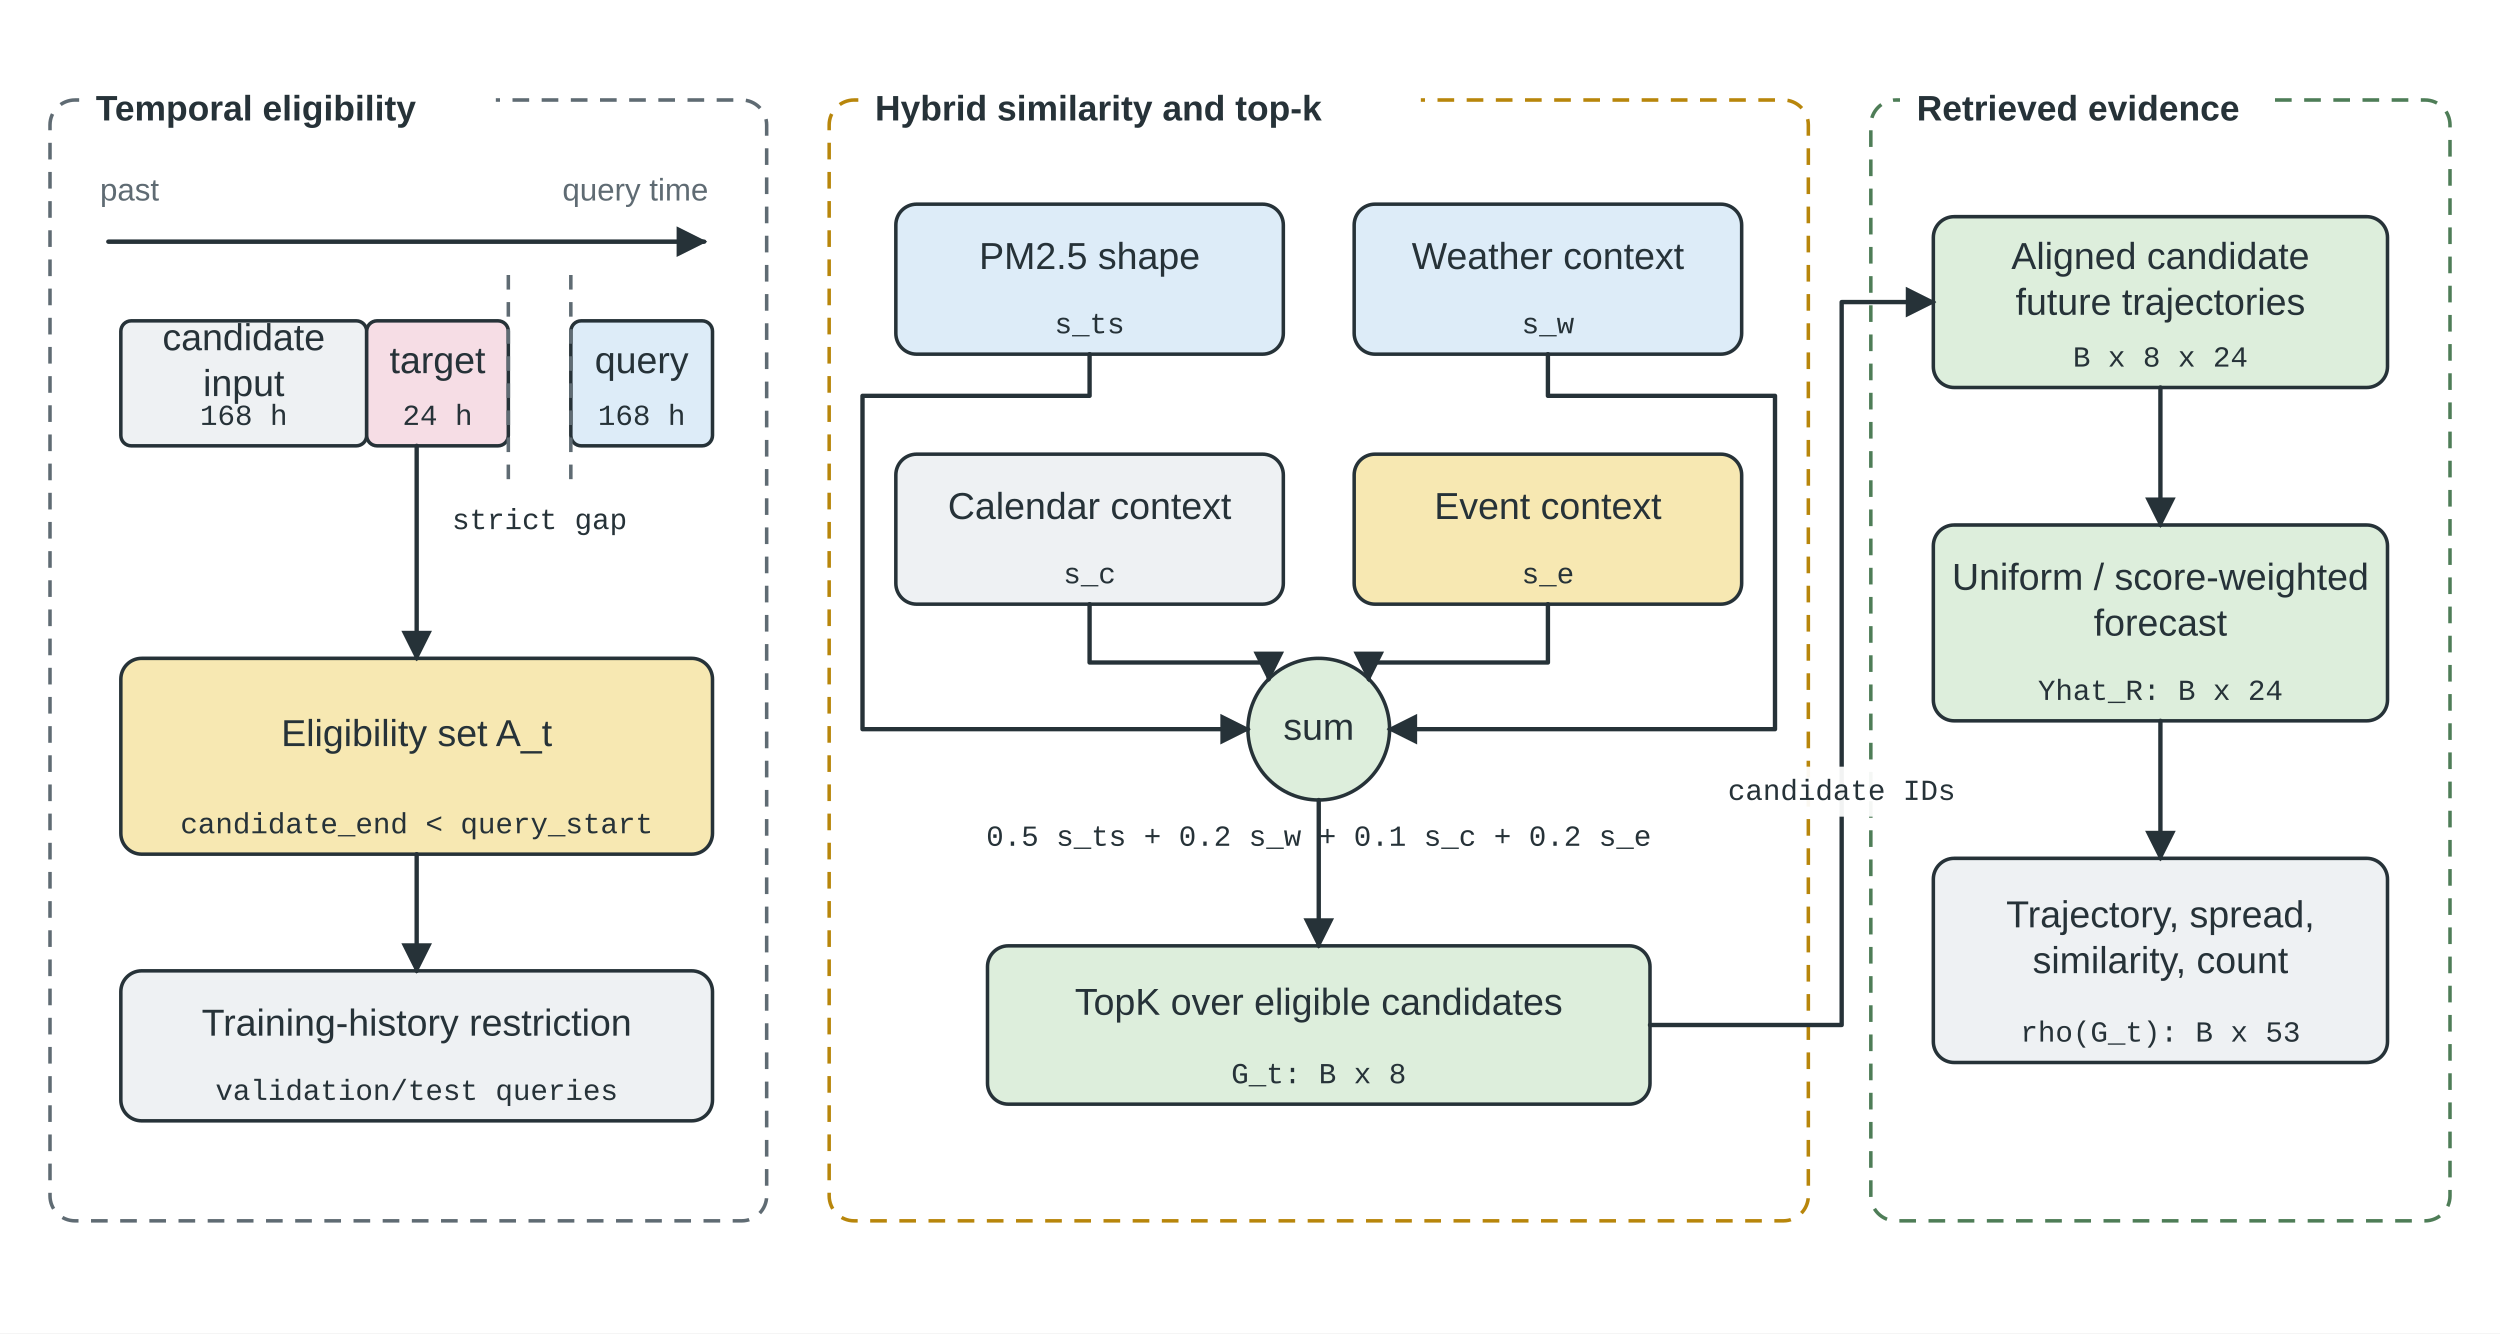
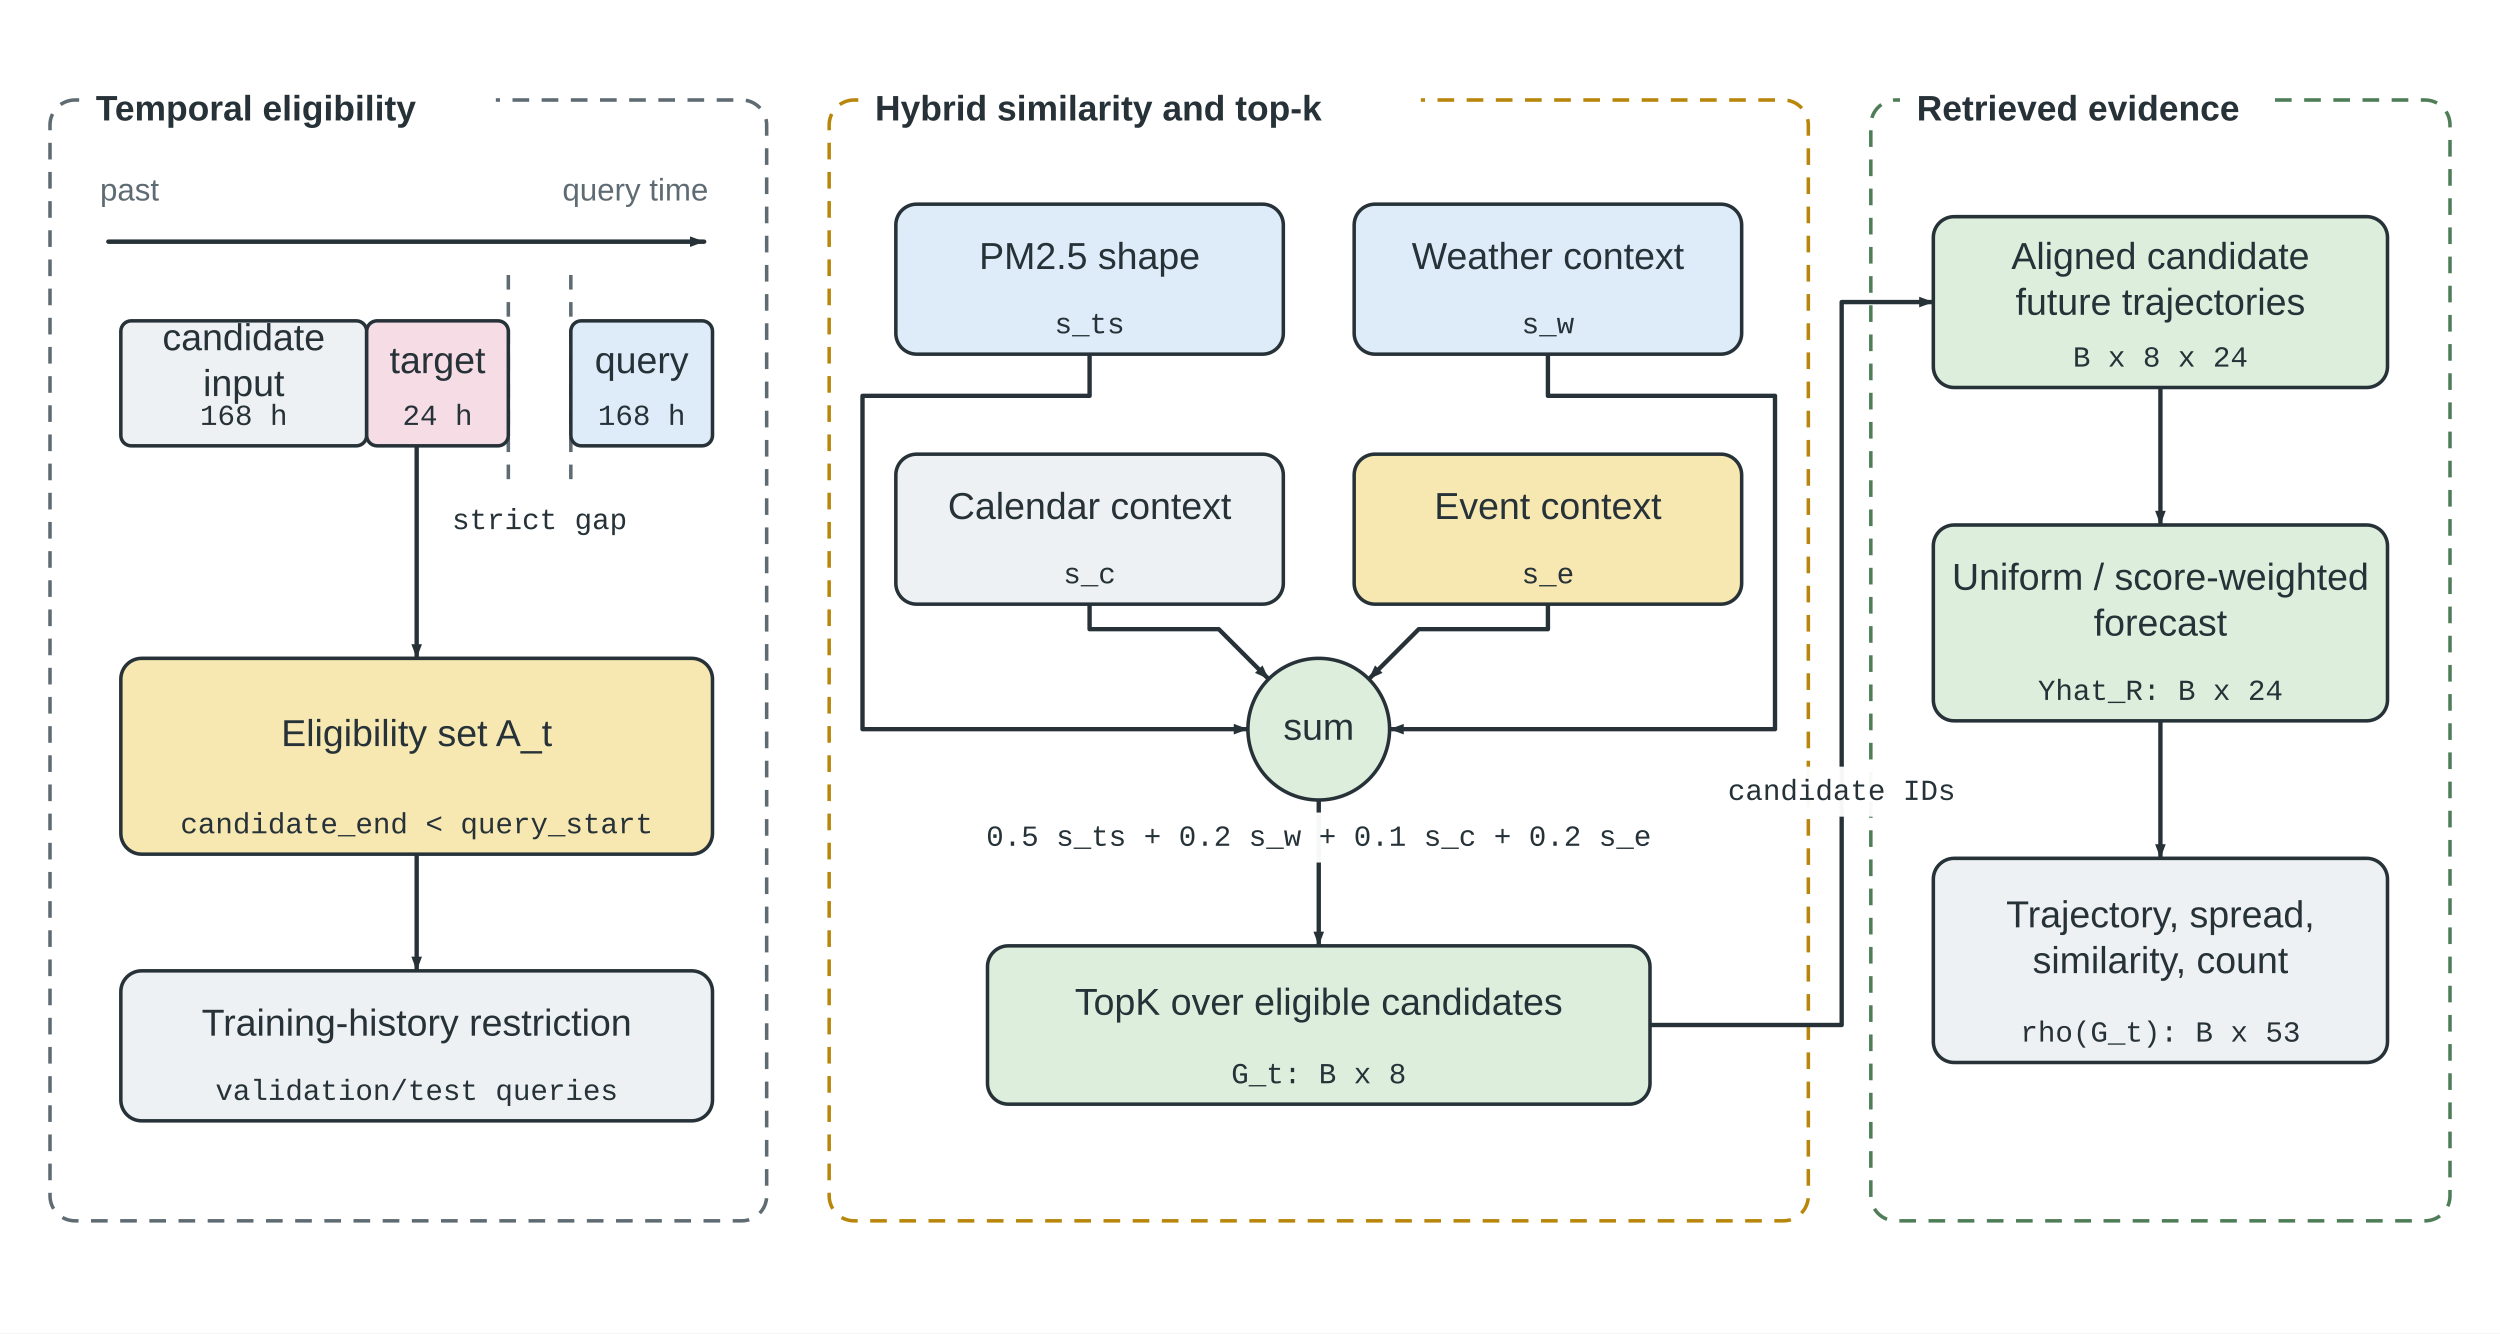
<svg xmlns="http://www.w3.org/2000/svg" width="1200" height="640" viewBox="0 0 1200 640" role="img" aria-label="Leakage-Safe Event-Context Retriever internals">
  <defs>
-     <marker id="arrow" viewBox="0 0 10 10" refX="9" refY="5" markerWidth="7" markerHeight="7" orient="auto-start-reverse">
-       <path d="M 0 0 L 10 5 L 0 10 z" fill="#263238" />
+     <marker id="arrow" viewBox="0 0 10 10" refX="9" refY="5" markerWidth="8.5" markerHeight="8.5" markerUnits="userSpaceOnUse" orient="auto">
+       <path d="M 1 2 L 9 5 L 1 8 Z" fill="#263238" />
    </marker>
    <style>
.label{font-family:Arial,Helvetica,sans-serif;font-size:18px;fill:#263238}
.small{font-family:Arial,Helvetica,sans-serif;font-size:15px;fill:#5F6B73}
.mono{font-family:Consolas,'Courier New',monospace;font-size:14px;fill:#263238}
.group{font-family:Arial,Helvetica,sans-serif;font-size:17px;font-weight:700;fill:#263238}
.title{font-family:Arial,Helvetica,sans-serif;font-size:21px;font-weight:700;fill:#263238}
</style>
  </defs>
  <rect x="0" y="0" width="1200" height="640" fill="#FFFFFF" />
  <rect x="24" y="48" width="344" height="538" rx="12" fill="none" stroke="#5F6B73" stroke-width="1.7" stroke-dasharray="8 6" />
  <rect x="38" y="36" width="200" height="24" fill="#FFFFFF" />
+   <rect x="398" y="48" width="470" height="538" rx="12" fill="none" stroke="#B8860B" stroke-width="1.7" stroke-dasharray="8 6" />
+   <rect x="412" y="36" width="270" height="24" fill="#FFFFFF" />
+   <rect x="898" y="48" width="278" height="538" rx="12" fill="none" stroke="#4E7D57" stroke-width="1.7" stroke-dasharray="8 6" />
+   <rect x="912" y="36" width="180" height="24" fill="#FFFFFF" />
+   <line x1="52" y1="116" x2="338" y2="116" stroke="#263238" stroke-width="1.7" />
+   <polyline points="52,116 338,116" fill="none" stroke="#263238" stroke-width="2.1" stroke-linejoin="round" stroke-linecap="round" marker-end="url(#arrow)" />
+   <line x1="244" y1="132" x2="244" y2="232" stroke="#5F6B73" stroke-width="1.7" stroke-dasharray="7 6" />
+   <line x1="274" y1="132" x2="274" y2="232" stroke="#5F6B73" stroke-width="1.7" stroke-dasharray="7 6" />
+   <polyline points="200,214 200,316" fill="none" stroke="#263238" stroke-width="2.1" stroke-linejoin="round" stroke-linecap="round" marker-end="url(#arrow)" />
+   <polyline points="200,410 200,466" fill="none" stroke="#263238" stroke-width="2.1" stroke-linejoin="round" stroke-linecap="round" marker-end="url(#arrow)" />
+   <polyline points="523,170 523,190 414,190 414,350 599,350" fill="none" stroke="#263238" stroke-width="2.1" stroke-linejoin="round" stroke-linecap="round" marker-end="url(#arrow)" />
+   <polyline points="743,170 743,190 852,190 852,350 667,350" fill="none" stroke="#263238" stroke-width="2.1" stroke-linejoin="round" stroke-linecap="round" marker-end="url(#arrow)" />
+   <polyline points="523,290 523,302 585,302 609,326" fill="none" stroke="#263238" stroke-width="2.1" stroke-linejoin="round" stroke-linecap="round" marker-end="url(#arrow)" />
+   <polyline points="743,290 743,302 681,302 657,326" fill="none" stroke="#263238" stroke-width="2.1" stroke-linejoin="round" stroke-linecap="round" marker-end="url(#arrow)" />
+   <polyline points="633,384 633,454" fill="none" stroke="#263238" stroke-width="2.1" stroke-linejoin="round" stroke-linecap="round" marker-end="url(#arrow)" />
+   <polyline points="792,492 884,492 884,145 928,145" fill="none" stroke="#263238" stroke-width="2.1" stroke-linejoin="round" stroke-linecap="round" marker-end="url(#arrow)" />
+   <polyline points="1037,186 1037,252" fill="none" stroke="#263238" stroke-width="2.1" stroke-linejoin="round" stroke-linecap="round" marker-end="url(#arrow)" />
+   <polyline points="1037,346 1037,412" fill="none" stroke="#263238" stroke-width="2.1" stroke-linejoin="round" stroke-linecap="round" marker-end="url(#arrow)" />
+   <rect x="58" y="154" width="118" height="60" rx="5" fill="#EEF1F3" stroke="#263238" stroke-width="1.7" />
+   <rect x="176" y="154" width="68" height="60" rx="5" fill="#F6DDE5" stroke="#263238" stroke-width="1.7" />
+   <rect x="274" y="154" width="68" height="60" rx="5" fill="#DDECF8" stroke="#263238" stroke-width="1.7" />
+   <rect x="58" y="316" width="284" height="94" rx="10" fill="#F7E8B2" stroke="#263238" stroke-width="1.7" />
+   <rect x="58" y="466" width="284" height="72" rx="10" fill="#EEF1F3" stroke="#263238" stroke-width="1.7" />
+   <rect x="430" y="98" width="186" height="72" rx="10" fill="#DDECF8" stroke="#263238" stroke-width="1.7" />
+   <rect x="650" y="98" width="186" height="72" rx="10" fill="#DDECF8" stroke="#263238" stroke-width="1.7" />
+   <rect x="430" y="218" width="186" height="72" rx="10" fill="#EEF1F3" stroke="#263238" stroke-width="1.7" />
+   <rect x="650" y="218" width="186" height="72" rx="10" fill="#F7E8B2" stroke="#263238" stroke-width="1.7" />
+   <circle cx="633" cy="350" r="34" fill="#DDEEDC" stroke="#263238" stroke-width="1.7" />
+   <rect x="474" y="454" width="318" height="76" rx="10" fill="#DDEEDC" stroke="#263238" stroke-width="1.7" />
+   <rect x="928" y="104" width="218" height="82" rx="10" fill="#DDEEDC" stroke="#263238" stroke-width="1.7" />
+   <rect x="928" y="252" width="218" height="94" rx="10" fill="#DDEEDC" stroke="#263238" stroke-width="1.7" />
+   <rect x="928" y="412" width="218" height="98" rx="10" fill="#EEF1F3" stroke="#263238" stroke-width="1.7" />
+   <rect x="463.5" y="390" width="339.0" height="24" rx="3" fill="#FFFFFF" opacity="0.96" />
+   <rect x="828.75" y="368" width="110.5" height="24" rx="3" fill="#FFFFFF" opacity="0.96" />
  <text x="46" y="53" class="group" text-anchor="start" dominant-baseline="middle">Temporal eligibility</text>
  <text x="48" y="92" class="small" text-anchor="start" dominant-baseline="middle">past</text>
  <text x="340" y="92" class="small" text-anchor="end" dominant-baseline="middle">query time</text>
-   <line x1="52" y1="116" x2="338" y2="116" stroke="#263238" stroke-width="1.7" />
-   <polyline points="52,116 338,116" fill="none" stroke="#263238" stroke-width="2.1" stroke-linejoin="round" stroke-linecap="round" marker-end="url(#arrow)" />
-   <rect x="58" y="154" width="118" height="60" rx="5" fill="#EEF1F3" stroke="#263238" stroke-width="1.7" />
  <text x="117.0" y="163.0" class="label" text-anchor="middle" dominant-baseline="middle">candidate</text>
  <text x="117.0" y="185.0" class="label" text-anchor="middle" dominant-baseline="middle">input</text>
  <text x="117.0" y="200" class="mono" text-anchor="middle" dominant-baseline="middle">168 h</text>
-   <rect x="176" y="154" width="68" height="60" rx="5" fill="#F6DDE5" stroke="#263238" stroke-width="1.7" />
  <text x="210.0" y="174.0" class="label" text-anchor="middle" dominant-baseline="middle">target</text>
  <text x="210.0" y="200" class="mono" text-anchor="middle" dominant-baseline="middle">24 h</text>
-   <rect x="274" y="154" width="68" height="60" rx="5" fill="#DDECF8" stroke="#263238" stroke-width="1.7" />
  <text x="308.0" y="174.0" class="label" text-anchor="middle" dominant-baseline="middle">query</text>
  <text x="308.0" y="200" class="mono" text-anchor="middle" dominant-baseline="middle">168 h</text>
-   <line x1="244" y1="132" x2="244" y2="232" stroke="#5F6B73" stroke-width="1.7" stroke-dasharray="7 6" />
-   <line x1="274" y1="132" x2="274" y2="232" stroke="#5F6B73" stroke-width="1.7" stroke-dasharray="7 6" />
  <text x="259" y="250" class="mono" text-anchor="middle" dominant-baseline="middle">strict gap</text>
-   <rect x="58" y="316" width="284" height="94" rx="10" fill="#F7E8B2" stroke="#263238" stroke-width="1.7" />
  <text x="200.0" y="353.0" class="label" text-anchor="middle" dominant-baseline="middle">Eligibility set A_t</text>
  <text x="200.0" y="396" class="mono" text-anchor="middle" dominant-baseline="middle">candidate_end &lt; query_start</text>
-   <polyline points="200,214 200,316" fill="none" stroke="#263238" stroke-width="2.1" stroke-linejoin="round" stroke-linecap="round" marker-end="url(#arrow)" />
-   <rect x="58" y="466" width="284" height="72" rx="10" fill="#EEF1F3" stroke="#263238" stroke-width="1.7" />
  <text x="200.0" y="492.0" class="label" text-anchor="middle" dominant-baseline="middle">Training-history restriction</text>
  <text x="200.0" y="524" class="mono" text-anchor="middle" dominant-baseline="middle">validation/test queries</text>
-   <polyline points="200,410 200,466" fill="none" stroke="#263238" stroke-width="2.1" stroke-linejoin="round" stroke-linecap="round" marker-end="url(#arrow)" />
-   <rect x="398" y="48" width="470" height="538" rx="12" fill="none" stroke="#B8860B" stroke-width="1.7" stroke-dasharray="8 6" />
-   <rect x="412" y="36" width="270" height="24" fill="#FFFFFF" />
  <text x="420" y="53" class="group" text-anchor="start" dominant-baseline="middle">Hybrid similarity and top-k</text>
-   <rect x="430" y="98" width="186" height="72" rx="10" fill="#DDECF8" stroke="#263238" stroke-width="1.7" />
  <text x="523.0" y="124.0" class="label" text-anchor="middle" dominant-baseline="middle">PM2.5 shape</text>
  <text x="523.0" y="156" class="mono" text-anchor="middle" dominant-baseline="middle">s_ts</text>
-   <rect x="650" y="98" width="186" height="72" rx="10" fill="#DDECF8" stroke="#263238" stroke-width="1.7" />
  <text x="743.0" y="124.0" class="label" text-anchor="middle" dominant-baseline="middle">Weather context</text>
  <text x="743.0" y="156" class="mono" text-anchor="middle" dominant-baseline="middle">s_w</text>
-   <rect x="430" y="218" width="186" height="72" rx="10" fill="#EEF1F3" stroke="#263238" stroke-width="1.7" />
  <text x="523.0" y="244.0" class="label" text-anchor="middle" dominant-baseline="middle">Calendar context</text>
  <text x="523.0" y="276" class="mono" text-anchor="middle" dominant-baseline="middle">s_c</text>
-   <rect x="650" y="218" width="186" height="72" rx="10" fill="#F7E8B2" stroke="#263238" stroke-width="1.7" />
  <text x="743.0" y="244.0" class="label" text-anchor="middle" dominant-baseline="middle">Event context</text>
  <text x="743.0" y="276" class="mono" text-anchor="middle" dominant-baseline="middle">s_e</text>
-   <circle cx="633" cy="350" r="34" fill="#DDEEDC" stroke="#263238" stroke-width="1.7" />
  <text x="633" y="350" class="label" text-anchor="middle" dominant-baseline="middle">sum</text>
-   <polyline points="523,170 523,190 414,190 414,350 599,350" fill="none" stroke="#263238" stroke-width="2.1" stroke-linejoin="round" stroke-linecap="round" marker-end="url(#arrow)" />
-   <polyline points="743,170 743,190 852,190 852,350 667,350" fill="none" stroke="#263238" stroke-width="2.1" stroke-linejoin="round" stroke-linecap="round" marker-end="url(#arrow)" />
-   <polyline points="523,290 523,318 609,318 609,326" fill="none" stroke="#263238" stroke-width="2.1" stroke-linejoin="round" stroke-linecap="round" marker-end="url(#arrow)" />
-   <polyline points="743,290 743,318 657,318 657,326" fill="none" stroke="#263238" stroke-width="2.1" stroke-linejoin="round" stroke-linecap="round" marker-end="url(#arrow)" />
  <text x="633" y="402" class="mono" text-anchor="middle" dominant-baseline="middle">0.5 s_ts + 0.2 s_w + 0.1 s_c + 0.2 s_e</text>
-   <rect x="474" y="454" width="318" height="76" rx="10" fill="#DDEEDC" stroke="#263238" stroke-width="1.7" />
  <text x="633.0" y="482.0" class="label" text-anchor="middle" dominant-baseline="middle">TopK over eligible candidates</text>
  <text x="633.0" y="516" class="mono" text-anchor="middle" dominant-baseline="middle">G_t: B x 8</text>
-   <polyline points="633,384 633,454" fill="none" stroke="#263238" stroke-width="2.1" stroke-linejoin="round" stroke-linecap="round" marker-end="url(#arrow)" />
-   <rect x="898" y="48" width="278" height="538" rx="12" fill="none" stroke="#4E7D57" stroke-width="1.7" stroke-dasharray="8 6" />
-   <rect x="912" y="36" width="180" height="24" fill="#FFFFFF" />
  <text x="920" y="53" class="group" text-anchor="start" dominant-baseline="middle">Retrieved evidence</text>
-   <rect x="928" y="104" width="218" height="82" rx="10" fill="#DDEEDC" stroke="#263238" stroke-width="1.7" />
  <text x="1037.0" y="124.0" class="label" text-anchor="middle" dominant-baseline="middle">Aligned candidate</text>
  <text x="1037.0" y="146.0" class="label" text-anchor="middle" dominant-baseline="middle">future trajectories</text>
  <text x="1037.0" y="172" class="mono" text-anchor="middle" dominant-baseline="middle">B x 8 x 24</text>
-   <rect x="928" y="252" width="218" height="94" rx="10" fill="#DDEEDC" stroke="#263238" stroke-width="1.7" />
  <text x="1037.0" y="278.0" class="label" text-anchor="middle" dominant-baseline="middle">Uniform / score-weighted</text>
  <text x="1037.0" y="300.0" class="label" text-anchor="middle" dominant-baseline="middle">forecast</text>
  <text x="1037.0" y="332" class="mono" text-anchor="middle" dominant-baseline="middle">Yhat_R: B x 24</text>
-   <rect x="928" y="412" width="218" height="98" rx="10" fill="#EEF1F3" stroke="#263238" stroke-width="1.7" />
  <text x="1037.0" y="440.0" class="label" text-anchor="middle" dominant-baseline="middle">Trajectory, spread,</text>
  <text x="1037.0" y="462.0" class="label" text-anchor="middle" dominant-baseline="middle">similarity, count</text>
  <text x="1037.0" y="496" class="mono" text-anchor="middle" dominant-baseline="middle">rho(G_t): B x 53</text>
-   <polyline points="792,492 884,492 884,145 928,145" fill="none" stroke="#263238" stroke-width="2.1" stroke-linejoin="round" stroke-linecap="round" marker-end="url(#arrow)" />
-   <rect x="828.75" y="368" width="110.5" height="24" fill="#FFFFFF" opacity="0.94" />
  <text x="884" y="380" class="mono" text-anchor="middle" dominant-baseline="middle">candidate IDs</text>
-   <polyline points="1037,186 1037,252" fill="none" stroke="#263238" stroke-width="2.1" stroke-linejoin="round" stroke-linecap="round" marker-end="url(#arrow)" />
-   <polyline points="1037,346 1037,412" fill="none" stroke="#263238" stroke-width="2.1" stroke-linejoin="round" stroke-linecap="round" marker-end="url(#arrow)" />
</svg>
